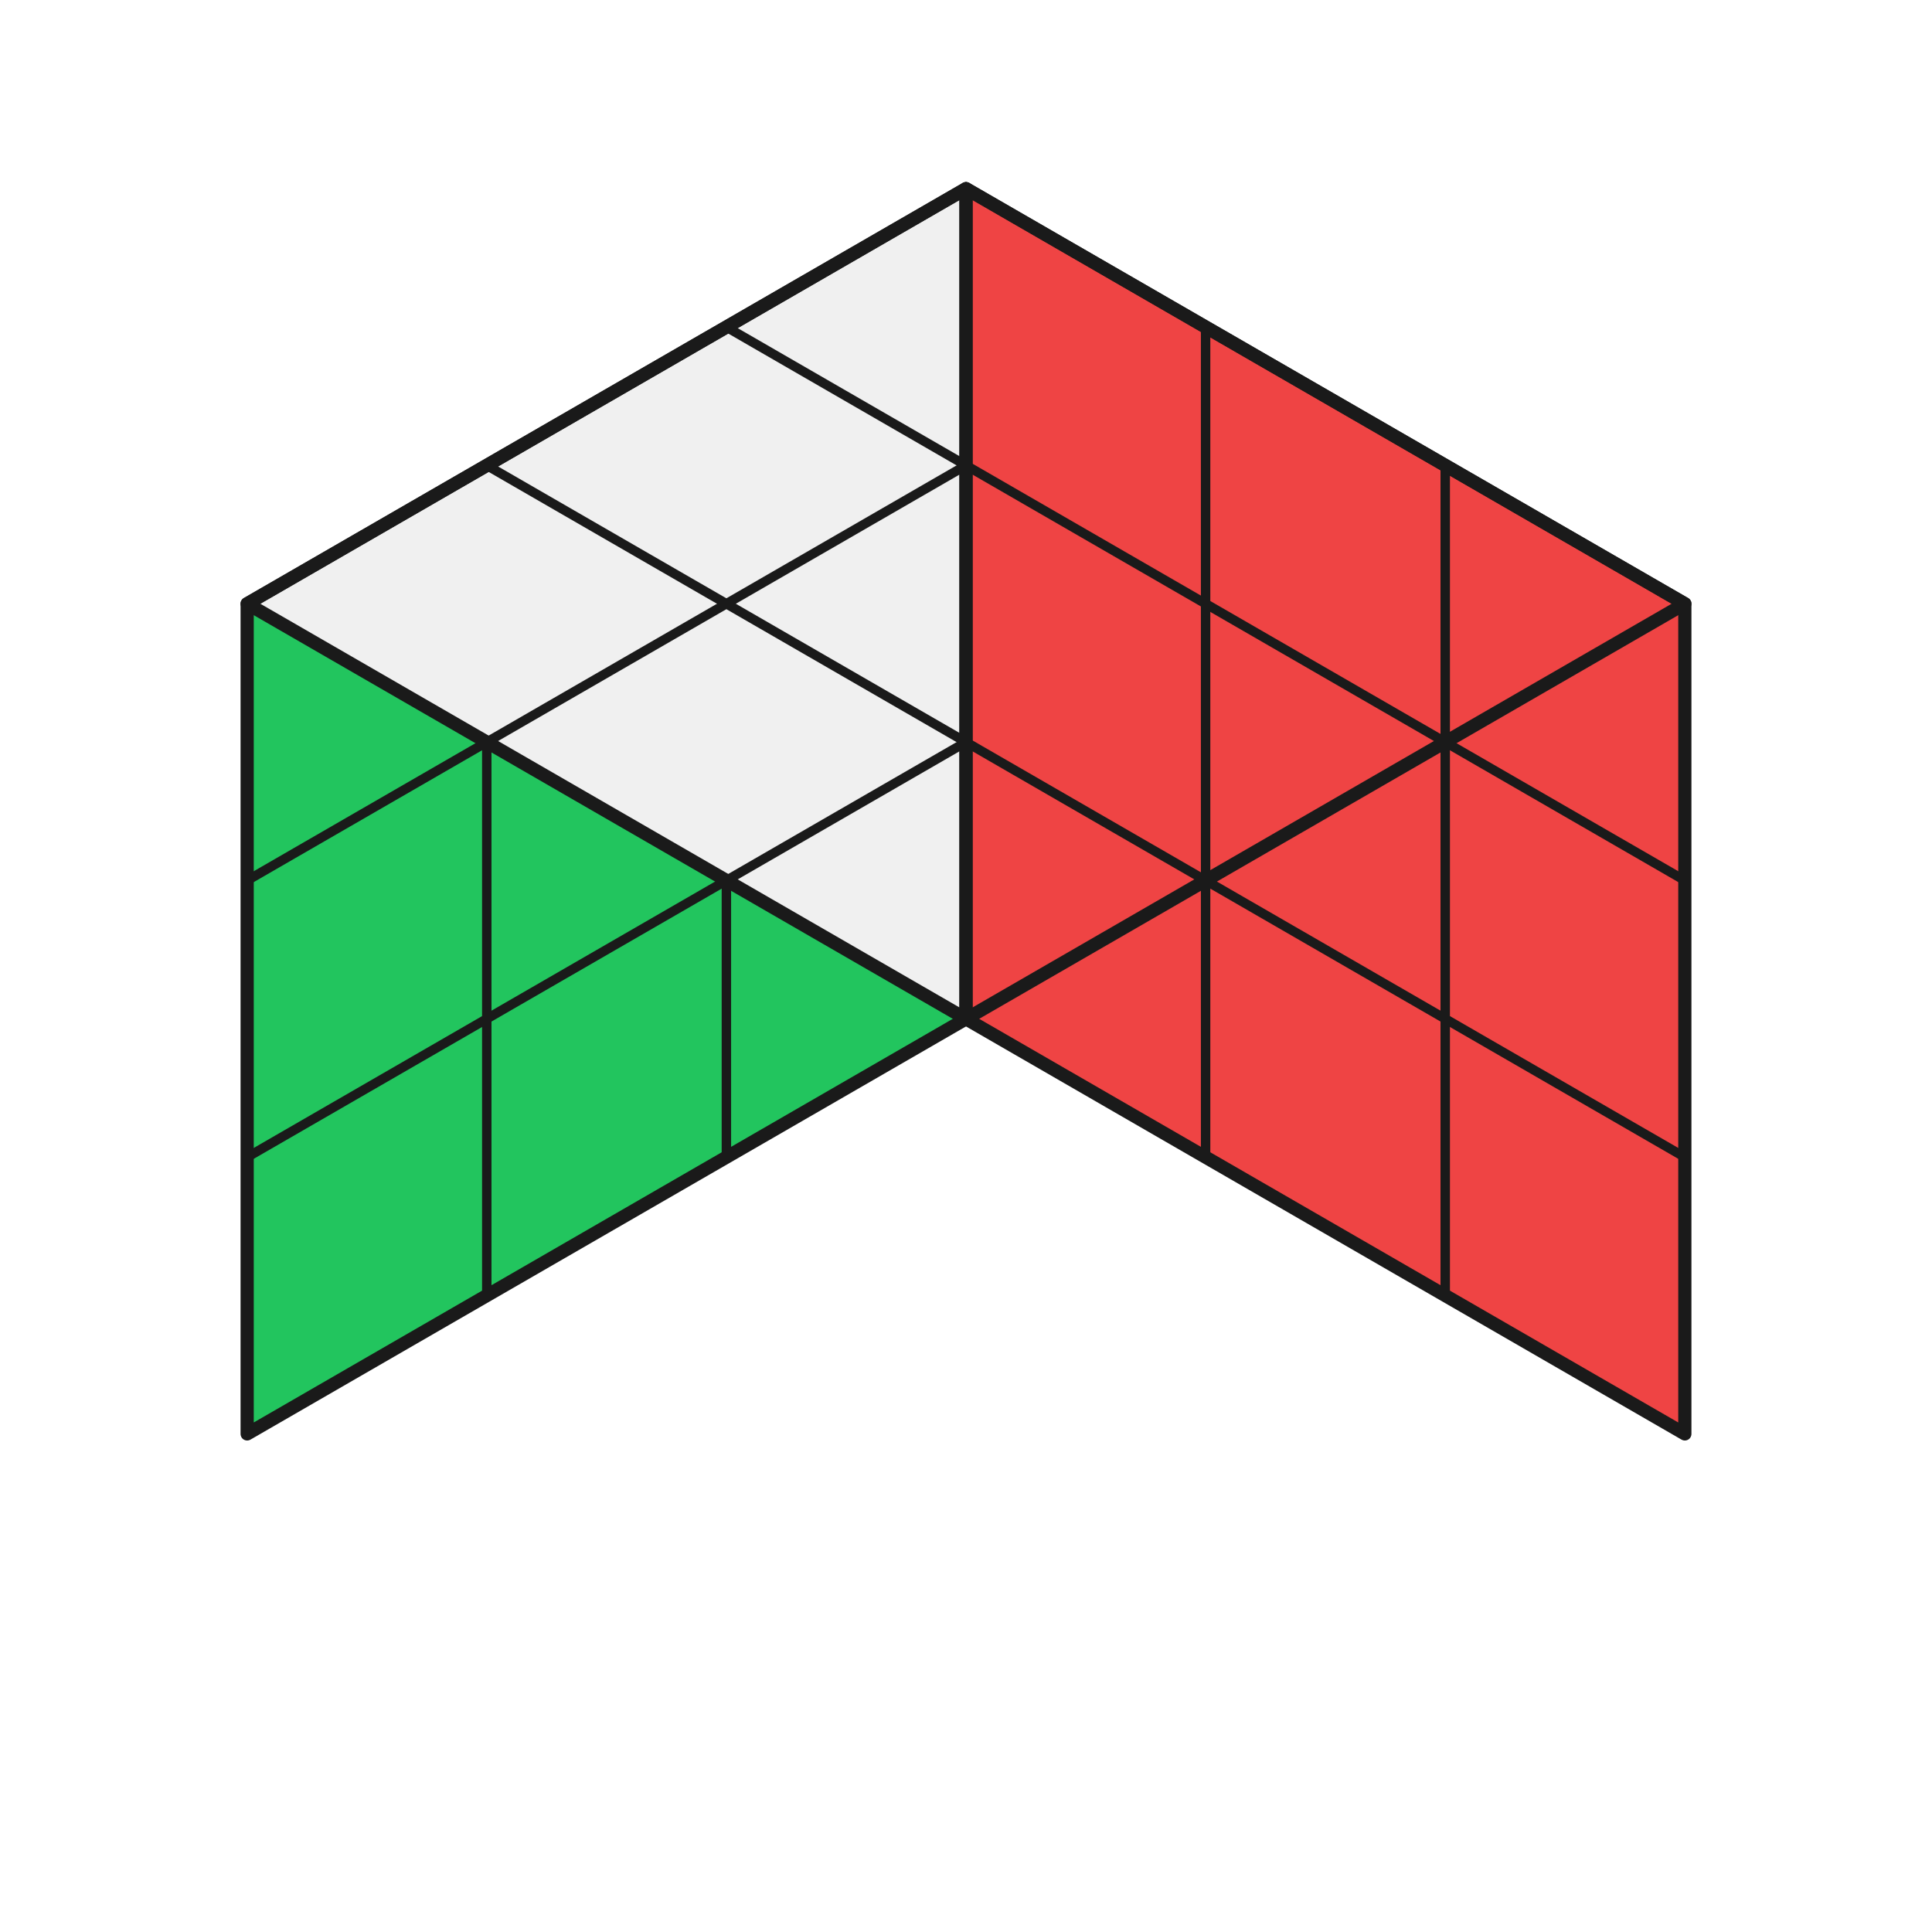
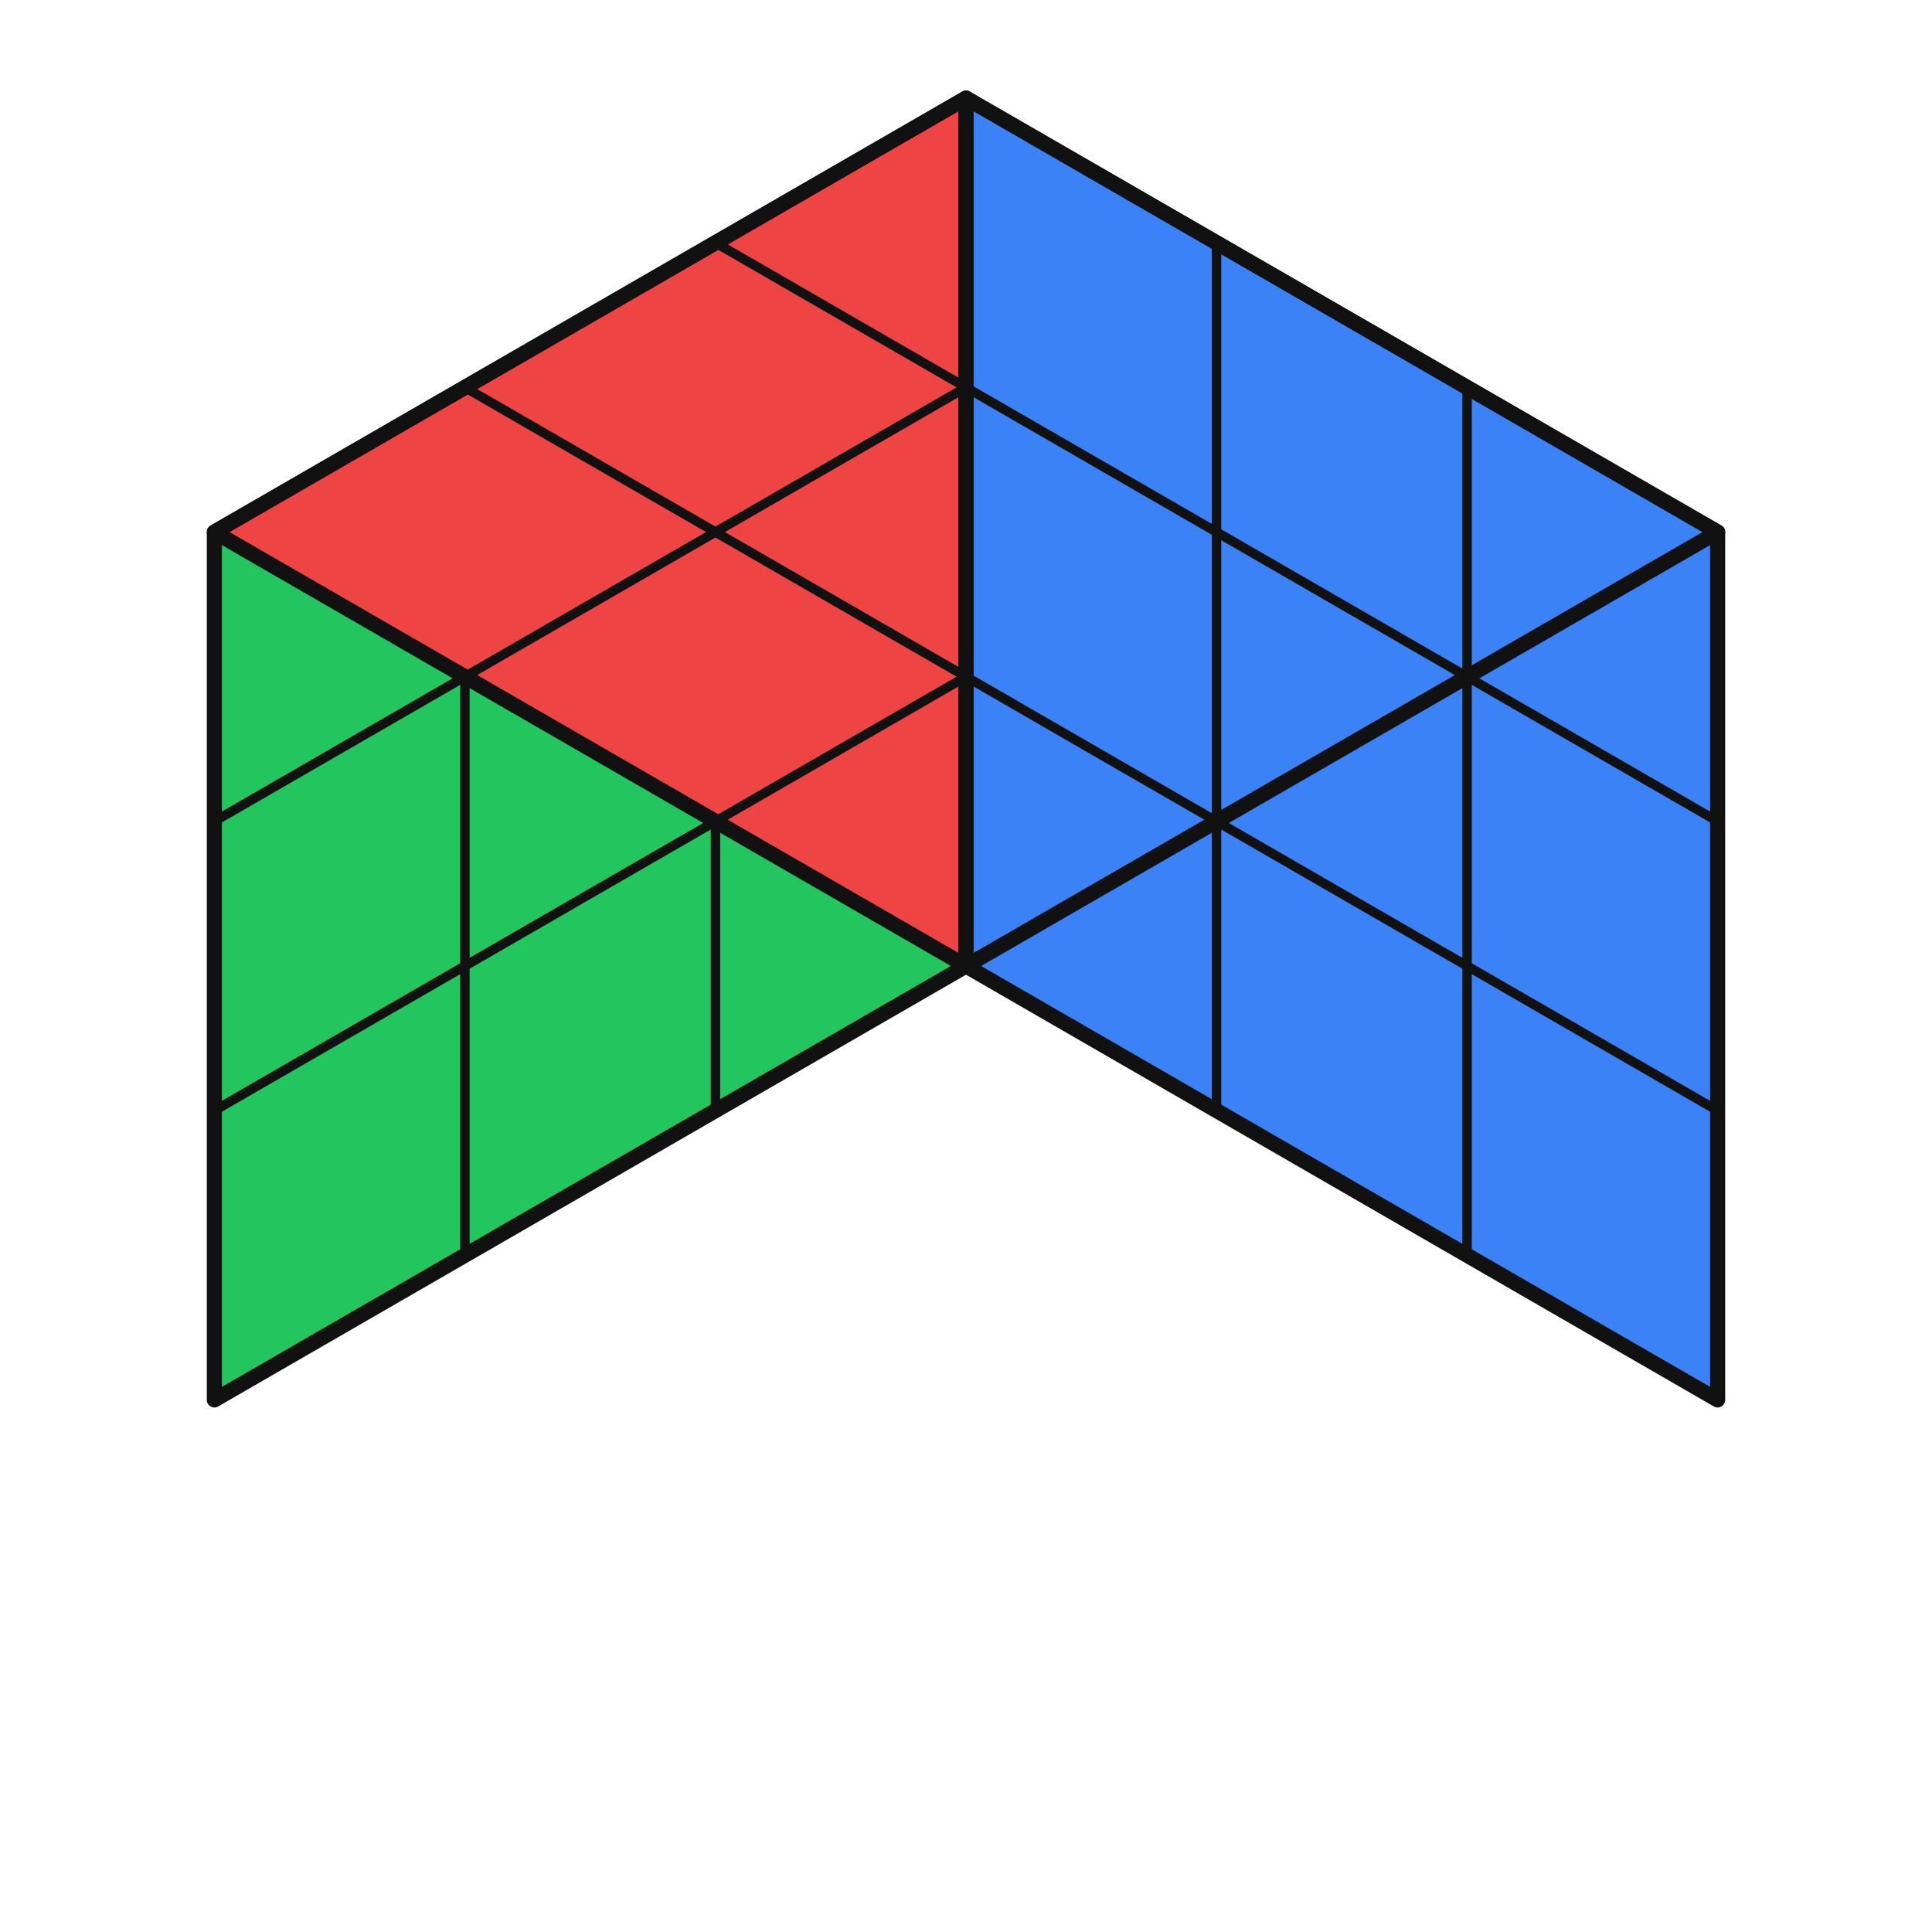
<svg xmlns="http://www.w3.org/2000/svg" viewBox="0 0 512 512" width="512" height="512">
-   <polygon points="65.5,160 256,50 256,270 65.5,380" fill="#22C55E" />
-   <line x1="65.5" y1="233.333" x2="256" y2="123.333" stroke="#1a1a1a" stroke-width="2.5" />
-   <line x1="129" y1="123.333" x2="129" y2="343.333" stroke="#1a1a1a" stroke-width="2.5" />
-   <line x1="65.5" y1="306.667" x2="256" y2="196.667" stroke="#1a1a1a" stroke-width="2.5" />
-   <line x1="192.5" y1="86.667" x2="192.5" y2="306.667" stroke="#1a1a1a" stroke-width="2.5" />
-   <polygon points="65.5,160 256,270 446.5,160 256,50" fill="#F0F0F0" />
-   <line x1="129" y1="123.333" x2="319.5" y2="233.333" stroke="#1a1a1a" stroke-width="2.5" />
-   <line x1="129" y1="196.667" x2="319.5" y2="86.667" stroke="#1a1a1a" stroke-width="2.5" />
-   <line x1="192.5" y1="86.667" x2="383" y2="196.667" stroke="#1a1a1a" stroke-width="2.5" />
-   <line x1="192.5" y1="233.333" x2="383" y2="123.333" stroke="#1a1a1a" stroke-width="2.5" />
-   <polygon points="256,50 446.5,160 446.5,380 256,270" fill="#EF4444" />
-   <line x1="256" y1="123.333" x2="446.5" y2="233.333" stroke="#1a1a1a" stroke-width="2.5" />
-   <line x1="319.5" y1="86.667" x2="319.5" y2="306.667" stroke="#1a1a1a" stroke-width="2.5" />
-   <line x1="256" y1="196.667" x2="446.5" y2="306.667" stroke="#1a1a1a" stroke-width="2.5" />
-   <line x1="383" y1="123.333" x2="383" y2="343.333" stroke="#1a1a1a" stroke-width="2.5" />
-   <polygon points="65.5,160 256,50 256,270 65.5,380" stroke="#1a1a1a" stroke-width="3.5" stroke-linejoin="round" fill="none" />
-   <polygon points="65.5,160 256,270 446.5,160 256,50" stroke="#1a1a1a" stroke-width="3.5" stroke-linejoin="round" fill="none" />
-   <polygon points="256,50 446.5,160 446.5,380 256,270" stroke="#1a1a1a" stroke-width="3.5" stroke-linejoin="round" fill="none" />
+   <polygon points="56.81,141 256,26 256,256 56.81,371" fill="#22C55E" />
+   <line x1="56.81" y1="217.667" x2="256" y2="102.667" stroke="#111" stroke-width="2.5" />
+   <line x1="123.207" y1="102.667" x2="123.207" y2="332.667" stroke="#111" stroke-width="2.5" />
+   <line x1="56.81" y1="294.333" x2="256" y2="179.333" stroke="#111" stroke-width="2.5" />
+   <line x1="189.603" y1="64.333" x2="189.603" y2="294.333" stroke="#111" stroke-width="2.5" />
+   <polygon points="56.81,141 256,256 455.19,141 256,26" fill="#EF4444" />
+   <line x1="123.207" y1="102.667" x2="322.397" y2="217.667" stroke="#111" stroke-width="2.5" />
+   <line x1="123.207" y1="179.333" x2="322.397" y2="64.333" stroke="#111" stroke-width="2.5" />
+   <line x1="189.603" y1="64.333" x2="388.793" y2="179.333" stroke="#111" stroke-width="2.5" />
+   <line x1="189.603" y1="217.667" x2="388.793" y2="102.667" stroke="#111" stroke-width="2.5" />
+   <polygon points="256,26 455.19,141 455.19,371 256,256" fill="#3B82F6" />
+   <line x1="256" y1="102.667" x2="455.19" y2="217.667" stroke="#111" stroke-width="2.5" />
+   <line x1="322.397" y1="64.333" x2="322.397" y2="294.333" stroke="#111" stroke-width="2.5" />
+   <line x1="256" y1="179.333" x2="455.19" y2="294.333" stroke="#111" stroke-width="2.5" />
+   <line x1="388.793" y1="102.667" x2="388.793" y2="332.667" stroke="#111" stroke-width="2.5" />
+   <polygon points="56.81,141 256,26 256,256 56.81,371" stroke="#111" stroke-width="4" stroke-linejoin="round" fill="none" />
+   <polygon points="56.81,141 256,256 455.19,141 256,26" stroke="#111" stroke-width="4" stroke-linejoin="round" fill="none" />
+   <polygon points="256,26 455.19,141 455.19,371 256,256" stroke="#111" stroke-width="4" stroke-linejoin="round" fill="none" />
</svg>
